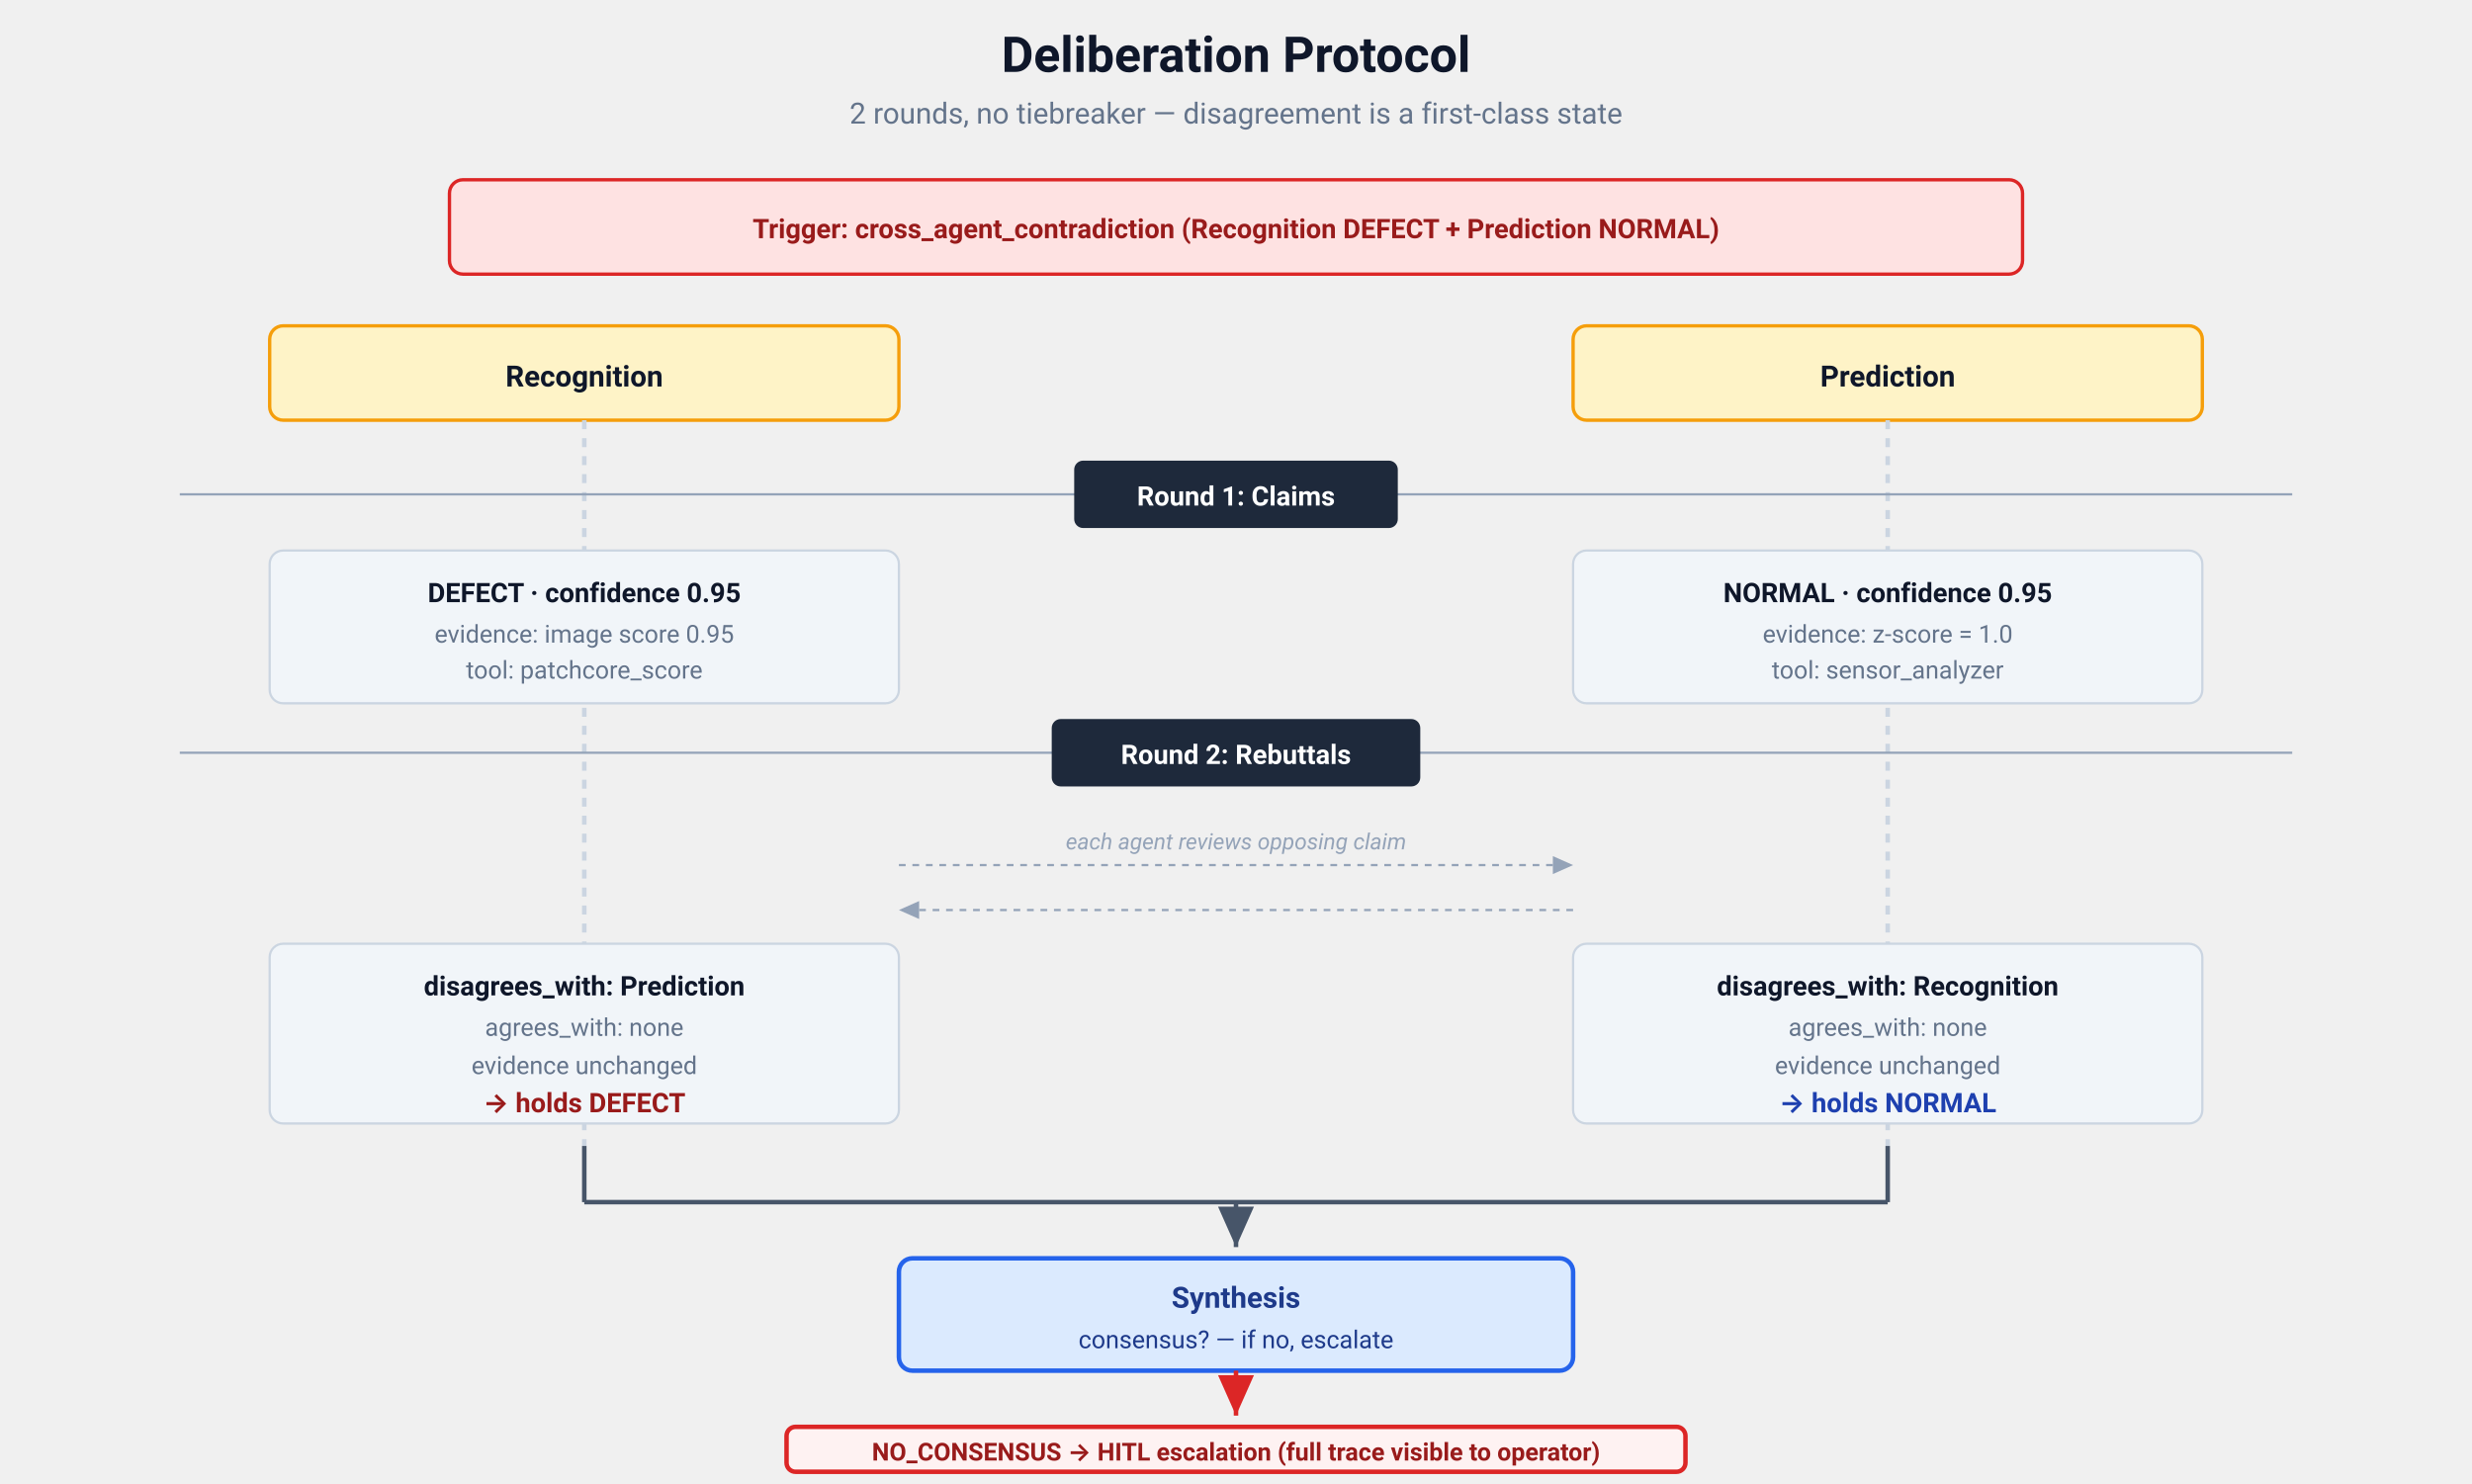
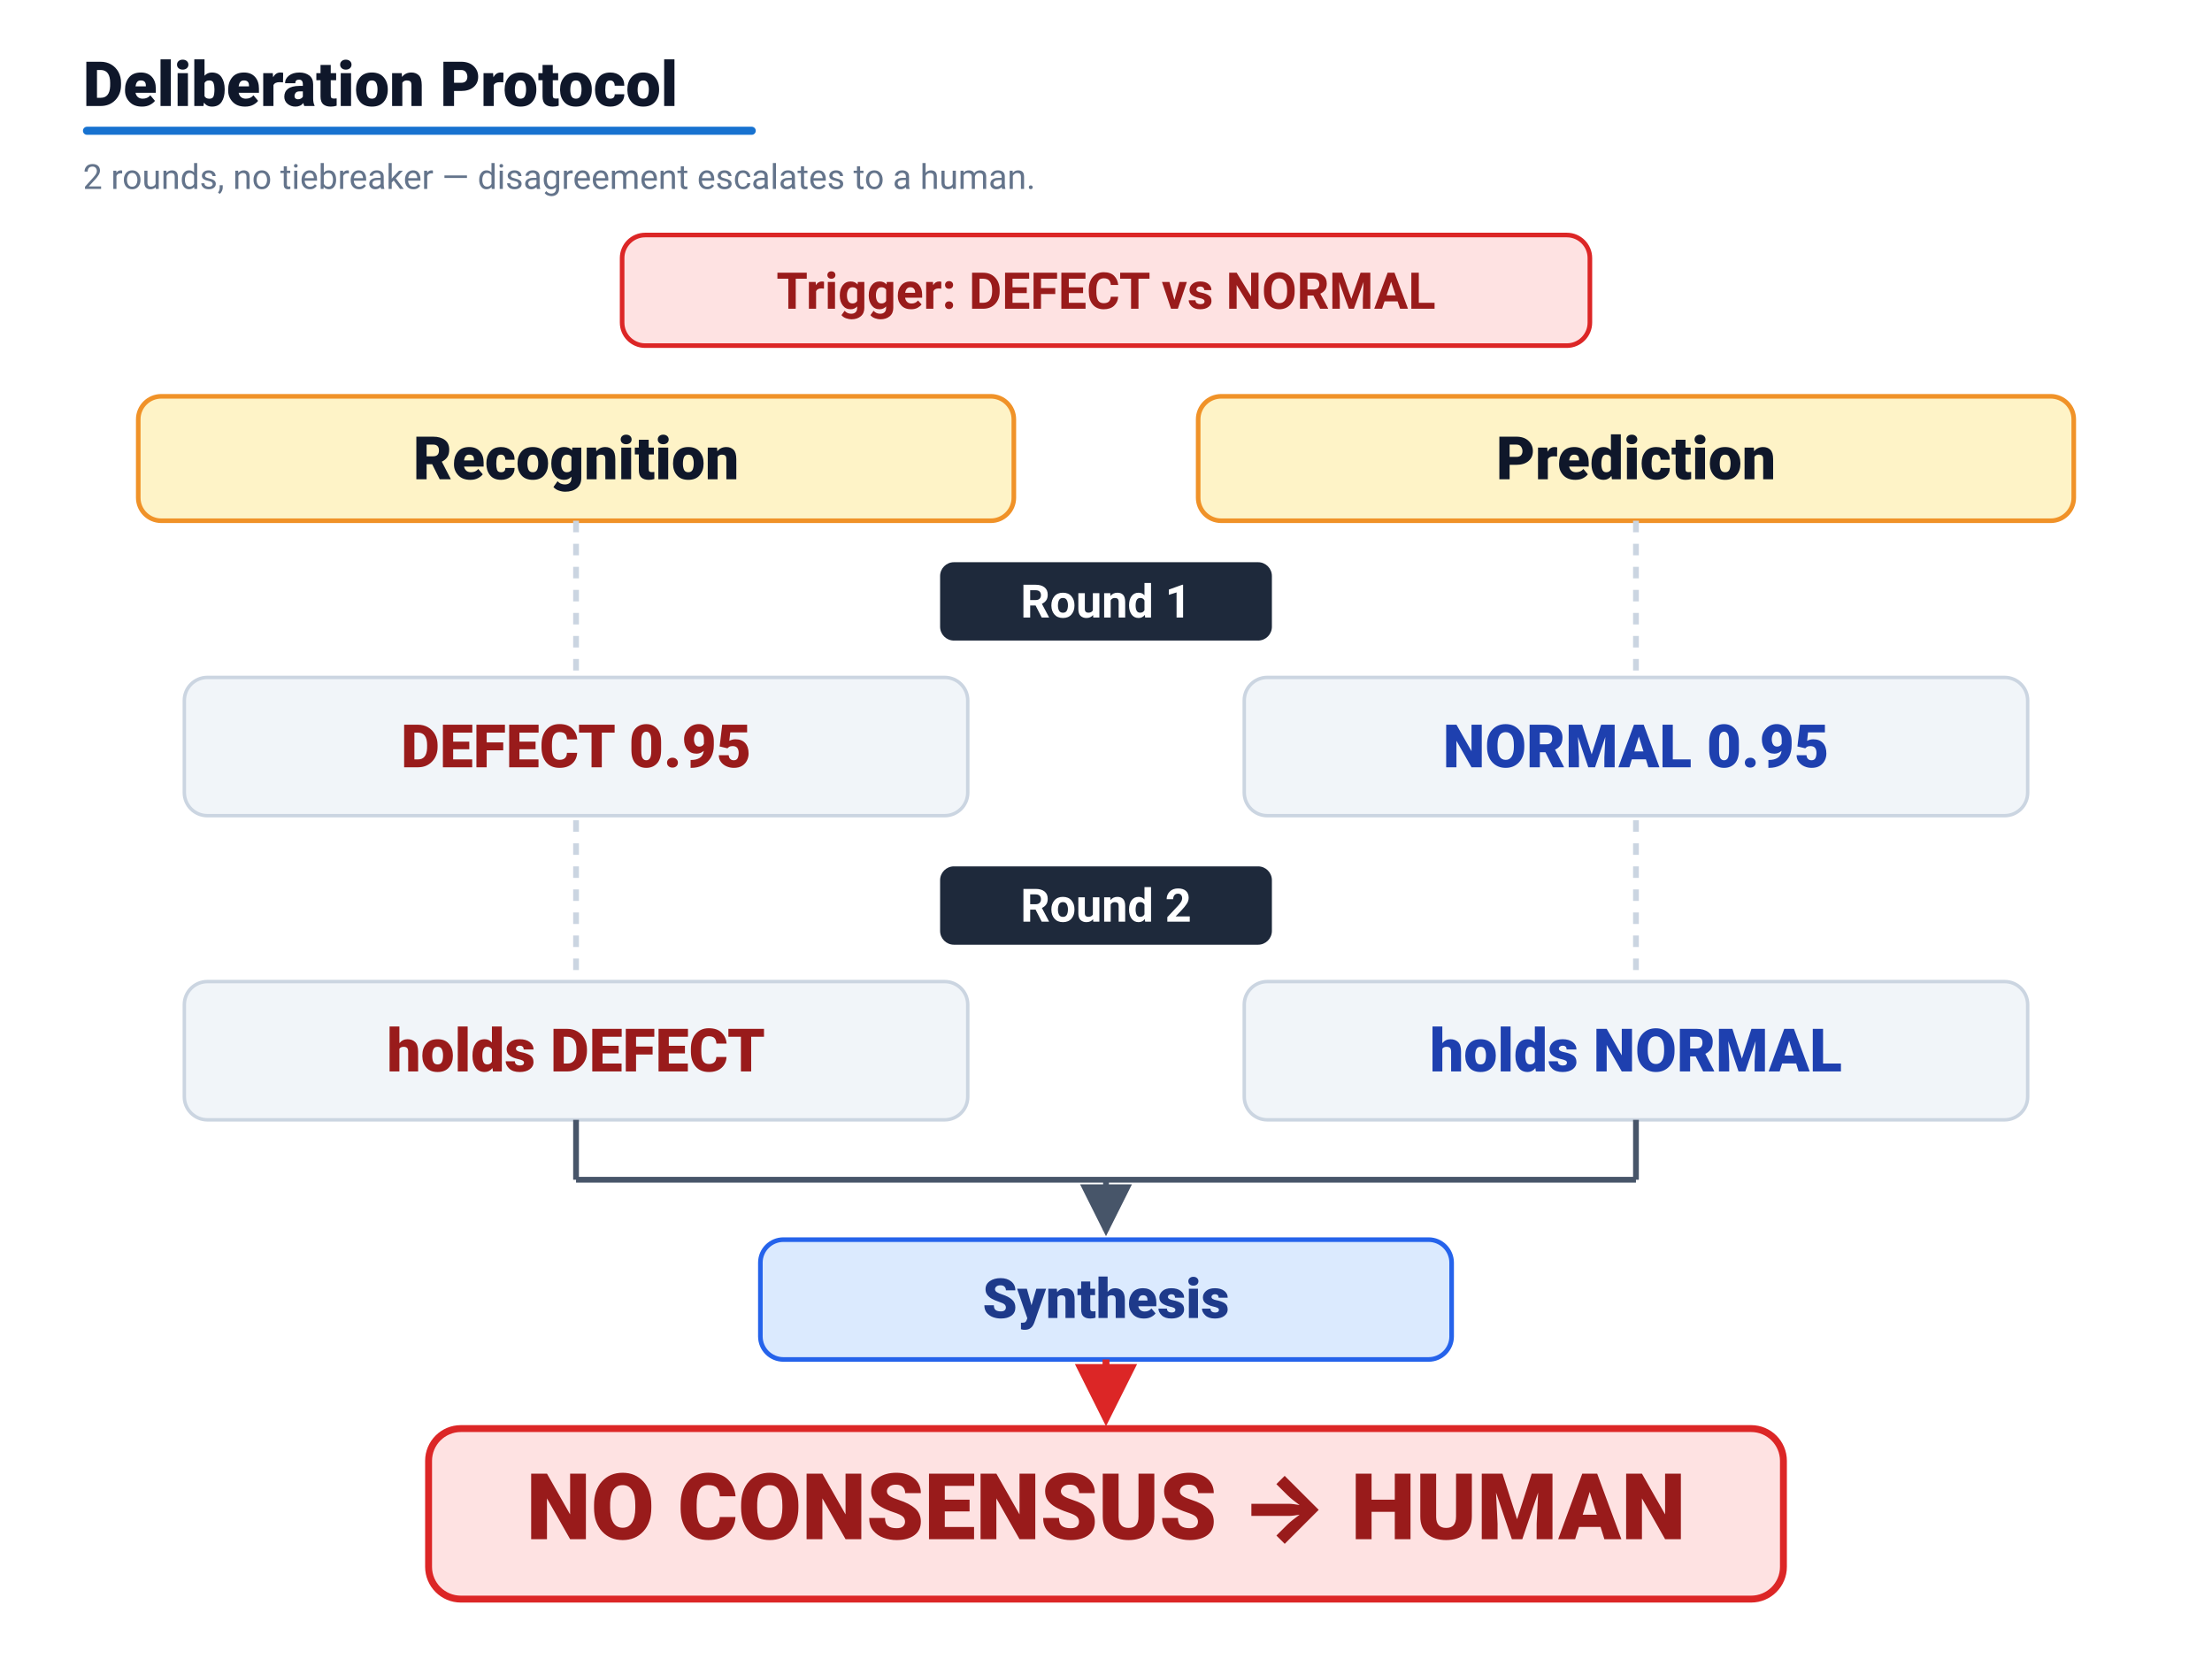
- <svg xmlns="http://www.w3.org/2000/svg" viewBox="0 0 1100 660" font-family="ui-sans-serif, system-ui, -apple-system, 'Segoe UI', Roboto, sans-serif">
+ <svg xmlns="http://www.w3.org/2000/svg" viewBox="0 0 960 720" font-family="ui-sans-serif, system-ui, -apple-system, 'Segoe UI', Roboto, sans-serif">
  <defs>
-     <marker id="arrow" markerWidth="10" markerHeight="8" refX="9" refY="4" orient="auto" markerUnits="strokeWidth">
-       <path d="M0,0 L0,8 L9,4 z" fill="#475569" />
+     <marker id="ar" markerWidth="10" markerHeight="9" refX="8" refY="4.5" orient="auto" markerUnits="strokeWidth">
+       <path d="M0,0 L9,4.5 L0,9 z" fill="#475569" />
    </marker>
-     <marker id="arrow-dim" markerWidth="10" markerHeight="8" refX="9" refY="4" orient="auto" markerUnits="strokeWidth">
-       <path d="M0,0 L0,8 L9,4 z" fill="#94a3b8" />
-     </marker>
-     <marker id="arrow-red" markerWidth="10" markerHeight="8" refX="9" refY="4" orient="auto" markerUnits="strokeWidth">
-       <path d="M0,0 L0,8 L9,4 z" fill="#dc2626" />
+     <marker id="ar-red" markerWidth="10" markerHeight="9" refX="8" refY="4.5" orient="auto" markerUnits="strokeWidth">
+       <path d="M0,0 L9,4.5 L0,9 z" fill="#dc2626" />
    </marker>
  </defs>
-   <text x="550" y="32" text-anchor="middle" font-size="22" font-weight="700" fill="#0f172a">Deliberation Protocol</text>
-   <text x="550" y="55" text-anchor="middle" font-size="13" fill="#64748b">2 rounds, no tiebreaker — disagreement is a first-class state</text>
-   <rect x="200" y="80" width="700" height="42" rx="6" fill="#fee2e2" stroke="#dc2626" stroke-width="1.5" />
-   <text x="550" y="106" text-anchor="middle" font-size="12" font-weight="600" fill="#991b1b">Trigger: cross_agent_contradiction (Recognition DEFECT + Prediction NORMAL)</text>
-   <rect x="120" y="145" width="280" height="42" rx="6" fill="#fef3c7" stroke="#f59e0b" stroke-width="1.5" />
-   <text x="260" y="172" text-anchor="middle" font-size="13" font-weight="700" fill="#0f172a">Recognition</text>
-   <rect x="700" y="145" width="280" height="42" rx="6" fill="#fef3c7" stroke="#f59e0b" stroke-width="1.5" />
-   <text x="840" y="172" text-anchor="middle" font-size="13" font-weight="700" fill="#0f172a">Prediction</text>
-   <line x1="260" y1="187" x2="260" y2="510" stroke="#cbd5e1" stroke-width="2" stroke-dasharray="4 4" />
-   <line x1="840" y1="187" x2="840" y2="510" stroke="#cbd5e1" stroke-width="2" stroke-dasharray="4 4" />
-   <line x1="80" y1="220" x2="1020" y2="220" stroke="#94a3b8" stroke-width="1" />
-   <rect x="478" y="205" width="144" height="30" rx="4" fill="#1e293b" />
-   <text x="550" y="225" text-anchor="middle" font-size="12" font-weight="700" fill="#fff">Round 1: Claims</text>
-   <rect x="120" y="245" width="280" height="68" rx="6" fill="#f1f5f9" stroke="#cbd5e1" stroke-width="1" />
-   <text x="260" y="268" text-anchor="middle" font-size="12" font-weight="600" fill="#0f172a">DEFECT · confidence 0.95</text>
-   <text x="260" y="286" text-anchor="middle" font-size="11" fill="#64748b">evidence: image score 0.95</text>
-   <text x="260" y="302" text-anchor="middle" font-size="11" fill="#64748b">tool: patchcore_score</text>
-   <rect x="700" y="245" width="280" height="68" rx="6" fill="#f1f5f9" stroke="#cbd5e1" stroke-width="1" />
-   <text x="840" y="268" text-anchor="middle" font-size="12" font-weight="600" fill="#0f172a">NORMAL · confidence 0.95</text>
-   <text x="840" y="286" text-anchor="middle" font-size="11" fill="#64748b">evidence: z-score = 1.0</text>
-   <text x="840" y="302" text-anchor="middle" font-size="11" fill="#64748b">tool: sensor_analyzer</text>
-   <line x1="80" y1="335" x2="1020" y2="335" stroke="#94a3b8" stroke-width="1" />
-   <rect x="468" y="320" width="164" height="30" rx="4" fill="#1e293b" />
-   <text x="550" y="340" text-anchor="middle" font-size="12" font-weight="700" fill="#fff">Round 2: Rebuttals</text>
-   <line x1="400" y1="385" x2="700" y2="385" stroke="#94a3b8" stroke-width="1" stroke-dasharray="3 3" marker-end="url(#arrow-dim)" />
-   <line x1="700" y1="405" x2="400" y2="405" stroke="#94a3b8" stroke-width="1" stroke-dasharray="3 3" marker-end="url(#arrow-dim)" />
-   <text x="550" y="378" text-anchor="middle" font-size="10" fill="#94a3b8" font-style="italic">each agent reviews opposing claim</text>
-   <rect x="120" y="420" width="280" height="80" rx="6" fill="#f1f5f9" stroke="#cbd5e1" stroke-width="1" />
-   <text x="260" y="443" text-anchor="middle" font-size="12" font-weight="600" fill="#0f172a">disagrees_with: Prediction</text>
-   <text x="260" y="461" text-anchor="middle" font-size="11" fill="#64748b">agrees_with: none</text>
-   <text x="260" y="478" text-anchor="middle" font-size="11" fill="#64748b">evidence unchanged</text>
-   <text x="260" y="495" text-anchor="middle" font-size="12" font-weight="700" fill="#991b1b">→ holds DEFECT</text>
-   <rect x="700" y="420" width="280" height="80" rx="6" fill="#f1f5f9" stroke="#cbd5e1" stroke-width="1" />
-   <text x="840" y="443" text-anchor="middle" font-size="12" font-weight="600" fill="#0f172a">disagrees_with: Recognition</text>
-   <text x="840" y="461" text-anchor="middle" font-size="11" fill="#64748b">agrees_with: none</text>
-   <text x="840" y="478" text-anchor="middle" font-size="11" fill="#64748b">evidence unchanged</text>
-   <text x="840" y="495" text-anchor="middle" font-size="12" font-weight="700" fill="#1e40af">→ holds NORMAL</text>
-   <line x1="260" y1="510" x2="260" y2="535" stroke="#475569" stroke-width="2" />
-   <line x1="840" y1="510" x2="840" y2="535" stroke="#475569" stroke-width="2" />
-   <line x1="260" y1="535" x2="840" y2="535" stroke="#475569" stroke-width="2" />
-   <line x1="550" y1="535" x2="550" y2="555" stroke="#475569" stroke-width="2" marker-end="url(#arrow)" />
-   <rect x="400" y="560" width="300" height="50" rx="6" fill="#dbeafe" stroke="#2563eb" stroke-width="2" />
-   <text x="550" y="582" text-anchor="middle" font-size="13" font-weight="700" fill="#1e3a8a">Synthesis</text>
-   <text x="550" y="600" text-anchor="middle" font-size="11" fill="#1e3a8a">consensus? — if no, escalate</text>
-   <line x1="550" y1="610" x2="550" y2="630" stroke="#dc2626" stroke-width="2" marker-end="url(#arrow-red)" />
-   <rect x="350" y="635" width="400" height="20" rx="4" fill="#fef2f2" stroke="#dc2626" stroke-width="2" />
-   <text x="550" y="650" text-anchor="middle" font-size="11" font-weight="700" fill="#991b1b">NO_CONSENSUS → HITL escalation (full trace visible to operator)</text>
+   <rect x="0" y="0" width="960" height="720" fill="#ffffff" />
+   <text x="36" y="46" font-size="27" font-weight="800" fill="#0f172a">Deliberation Protocol</text>
+   <rect x="36" y="55" width="292" height="3.5" rx="1.75" fill="#1772d0" />
+   <text x="36" y="82" font-size="15" fill="#64748b">2 rounds, no tiebreaker — disagreement escalates to a human.</text>
+   <rect x="270" y="102" width="420" height="48" rx="10" fill="#fee2e2" stroke="#dc2626" stroke-width="2" />
+   <text x="480" y="134" text-anchor="middle" font-size="22" font-weight="700" fill="#991b1b">Trigger: DEFECT vs NORMAL</text>
+   <rect x="60" y="172" width="380" height="54" rx="10" fill="#fef3c7" stroke="#f09228" stroke-width="2" />
+   <text x="250" y="208" text-anchor="middle" font-size="26" font-weight="800" fill="#0f172a">Recognition</text>
+   <rect x="520" y="172" width="380" height="54" rx="10" fill="#fef3c7" stroke="#f09228" stroke-width="2" />
+   <text x="710" y="208" text-anchor="middle" font-size="26" font-weight="800" fill="#0f172a">Prediction</text>
+   <line x1="250" y1="226" x2="250" y2="486" stroke="#cbd5e1" stroke-width="2.5" stroke-dasharray="5 5" />
+   <line x1="710" y1="226" x2="710" y2="486" stroke="#cbd5e1" stroke-width="2.5" stroke-dasharray="5 5" />
+   <rect x="408" y="244" width="144" height="34" rx="6" fill="#1e293b" />
+   <text x="480" y="268" text-anchor="middle" font-size="20" font-weight="700" fill="#fff">Round 1</text>
+   <rect x="80" y="294" width="340" height="60" rx="10" fill="#f1f5f9" stroke="#cbd5e1" stroke-width="1.5" />
+   <text x="250" y="333" text-anchor="middle" font-size="26" font-weight="800" fill="#991b1b">DEFECT 0.95</text>
+   <rect x="540" y="294" width="340" height="60" rx="10" fill="#f1f5f9" stroke="#cbd5e1" stroke-width="1.5" />
+   <text x="710" y="333" text-anchor="middle" font-size="26" font-weight="800" fill="#1e40af">NORMAL 0.95</text>
+   <rect x="408" y="376" width="144" height="34" rx="6" fill="#1e293b" />
+   <text x="480" y="400" text-anchor="middle" font-size="20" font-weight="700" fill="#fff">Round 2</text>
+   <rect x="80" y="426" width="340" height="60" rx="10" fill="#f1f5f9" stroke="#cbd5e1" stroke-width="1.5" />
+   <text x="250" y="465" text-anchor="middle" font-size="26" font-weight="800" fill="#991b1b">holds DEFECT</text>
+   <rect x="540" y="426" width="340" height="60" rx="10" fill="#f1f5f9" stroke="#cbd5e1" stroke-width="1.5" />
+   <text x="710" y="465" text-anchor="middle" font-size="26" font-weight="800" fill="#1e40af">holds NORMAL</text>
+   <line x1="250" y1="486" x2="250" y2="512" stroke="#475569" stroke-width="2.5" />
+   <line x1="710" y1="486" x2="710" y2="512" stroke="#475569" stroke-width="2.5" />
+   <line x1="250" y1="512" x2="710" y2="512" stroke="#475569" stroke-width="2.5" />
+   <line x1="480" y1="512" x2="480" y2="534" stroke="#475569" stroke-width="2.5" marker-end="url(#ar)" />
+   <rect x="330" y="538" width="300" height="52" rx="10" fill="#dbeafe" stroke="#2563eb" stroke-width="2" />
+   <text x="480" y="572" text-anchor="middle" font-size="24" font-weight="800" fill="#1e3a8a">Synthesis</text>
+   <line x1="480" y1="590" x2="480" y2="616" stroke="#dc2626" stroke-width="3" marker-end="url(#ar-red)" />
+   <rect x="186" y="620" width="588" height="74" rx="14" fill="#fee2e2" stroke="#dc2626" stroke-width="3" />
+   <text x="480" y="668" text-anchor="middle" font-size="40" font-weight="800" fill="#991b1b">NO CONSENSUS → HUMAN</text>
</svg>
